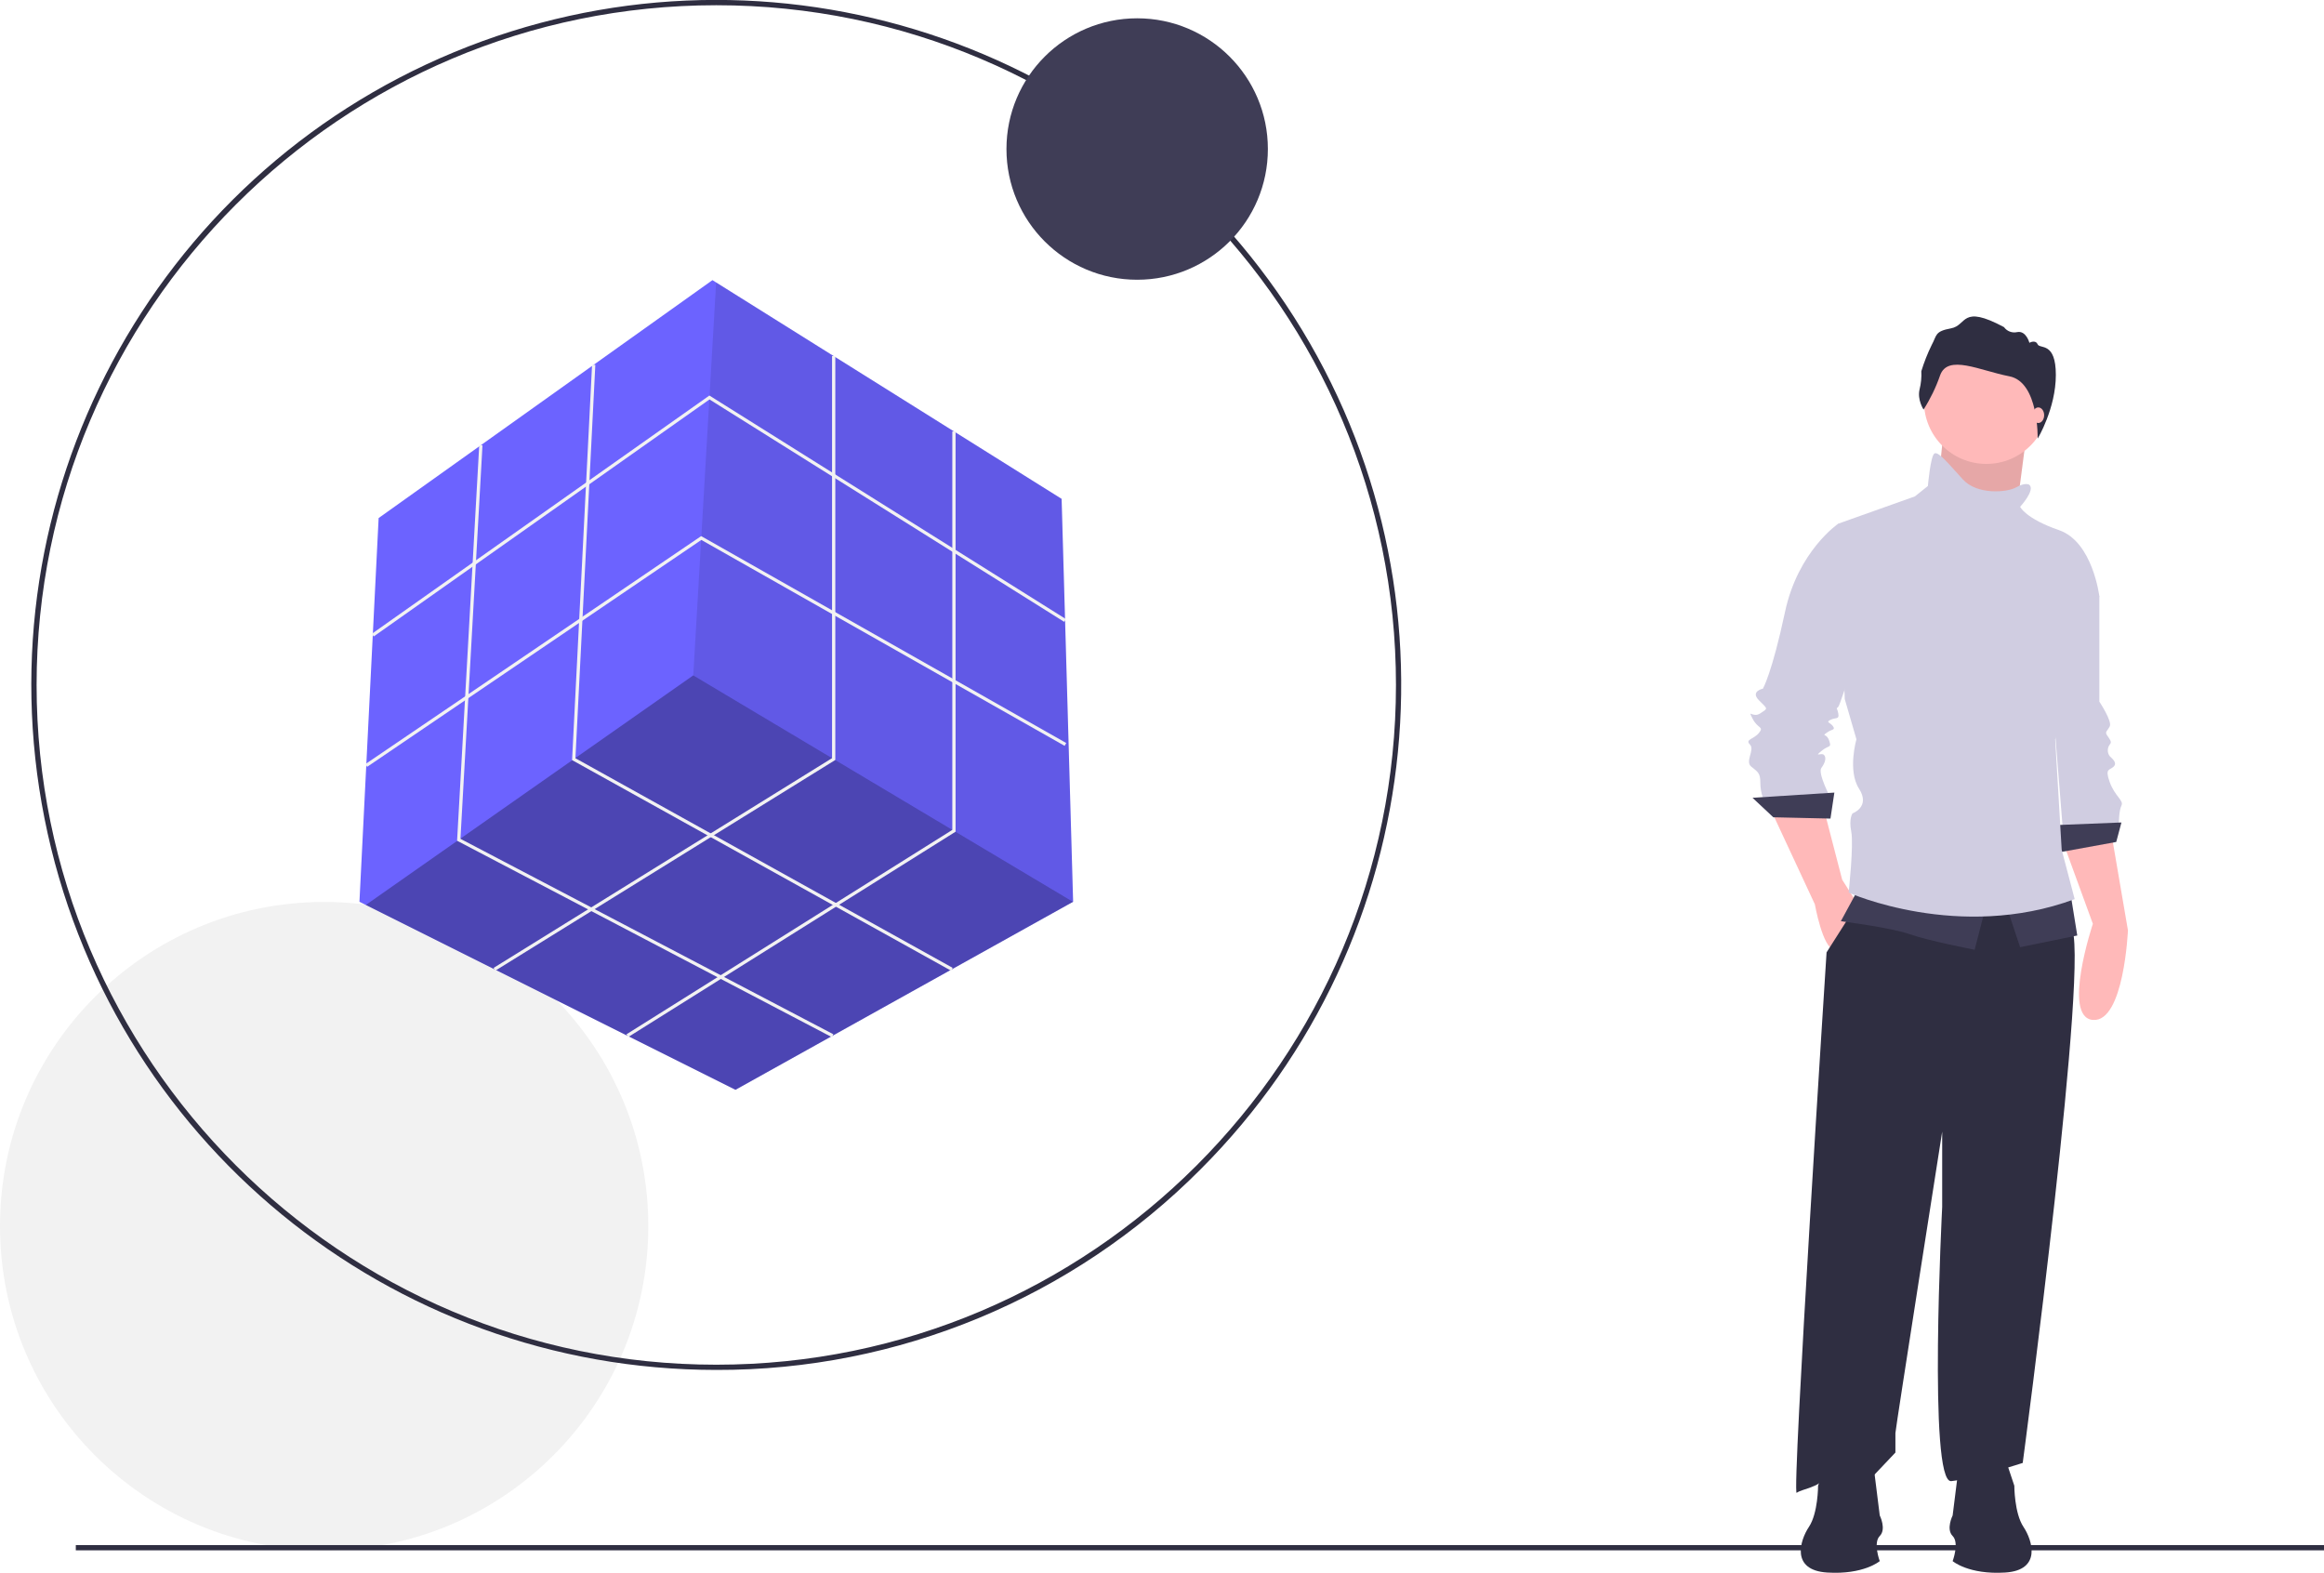
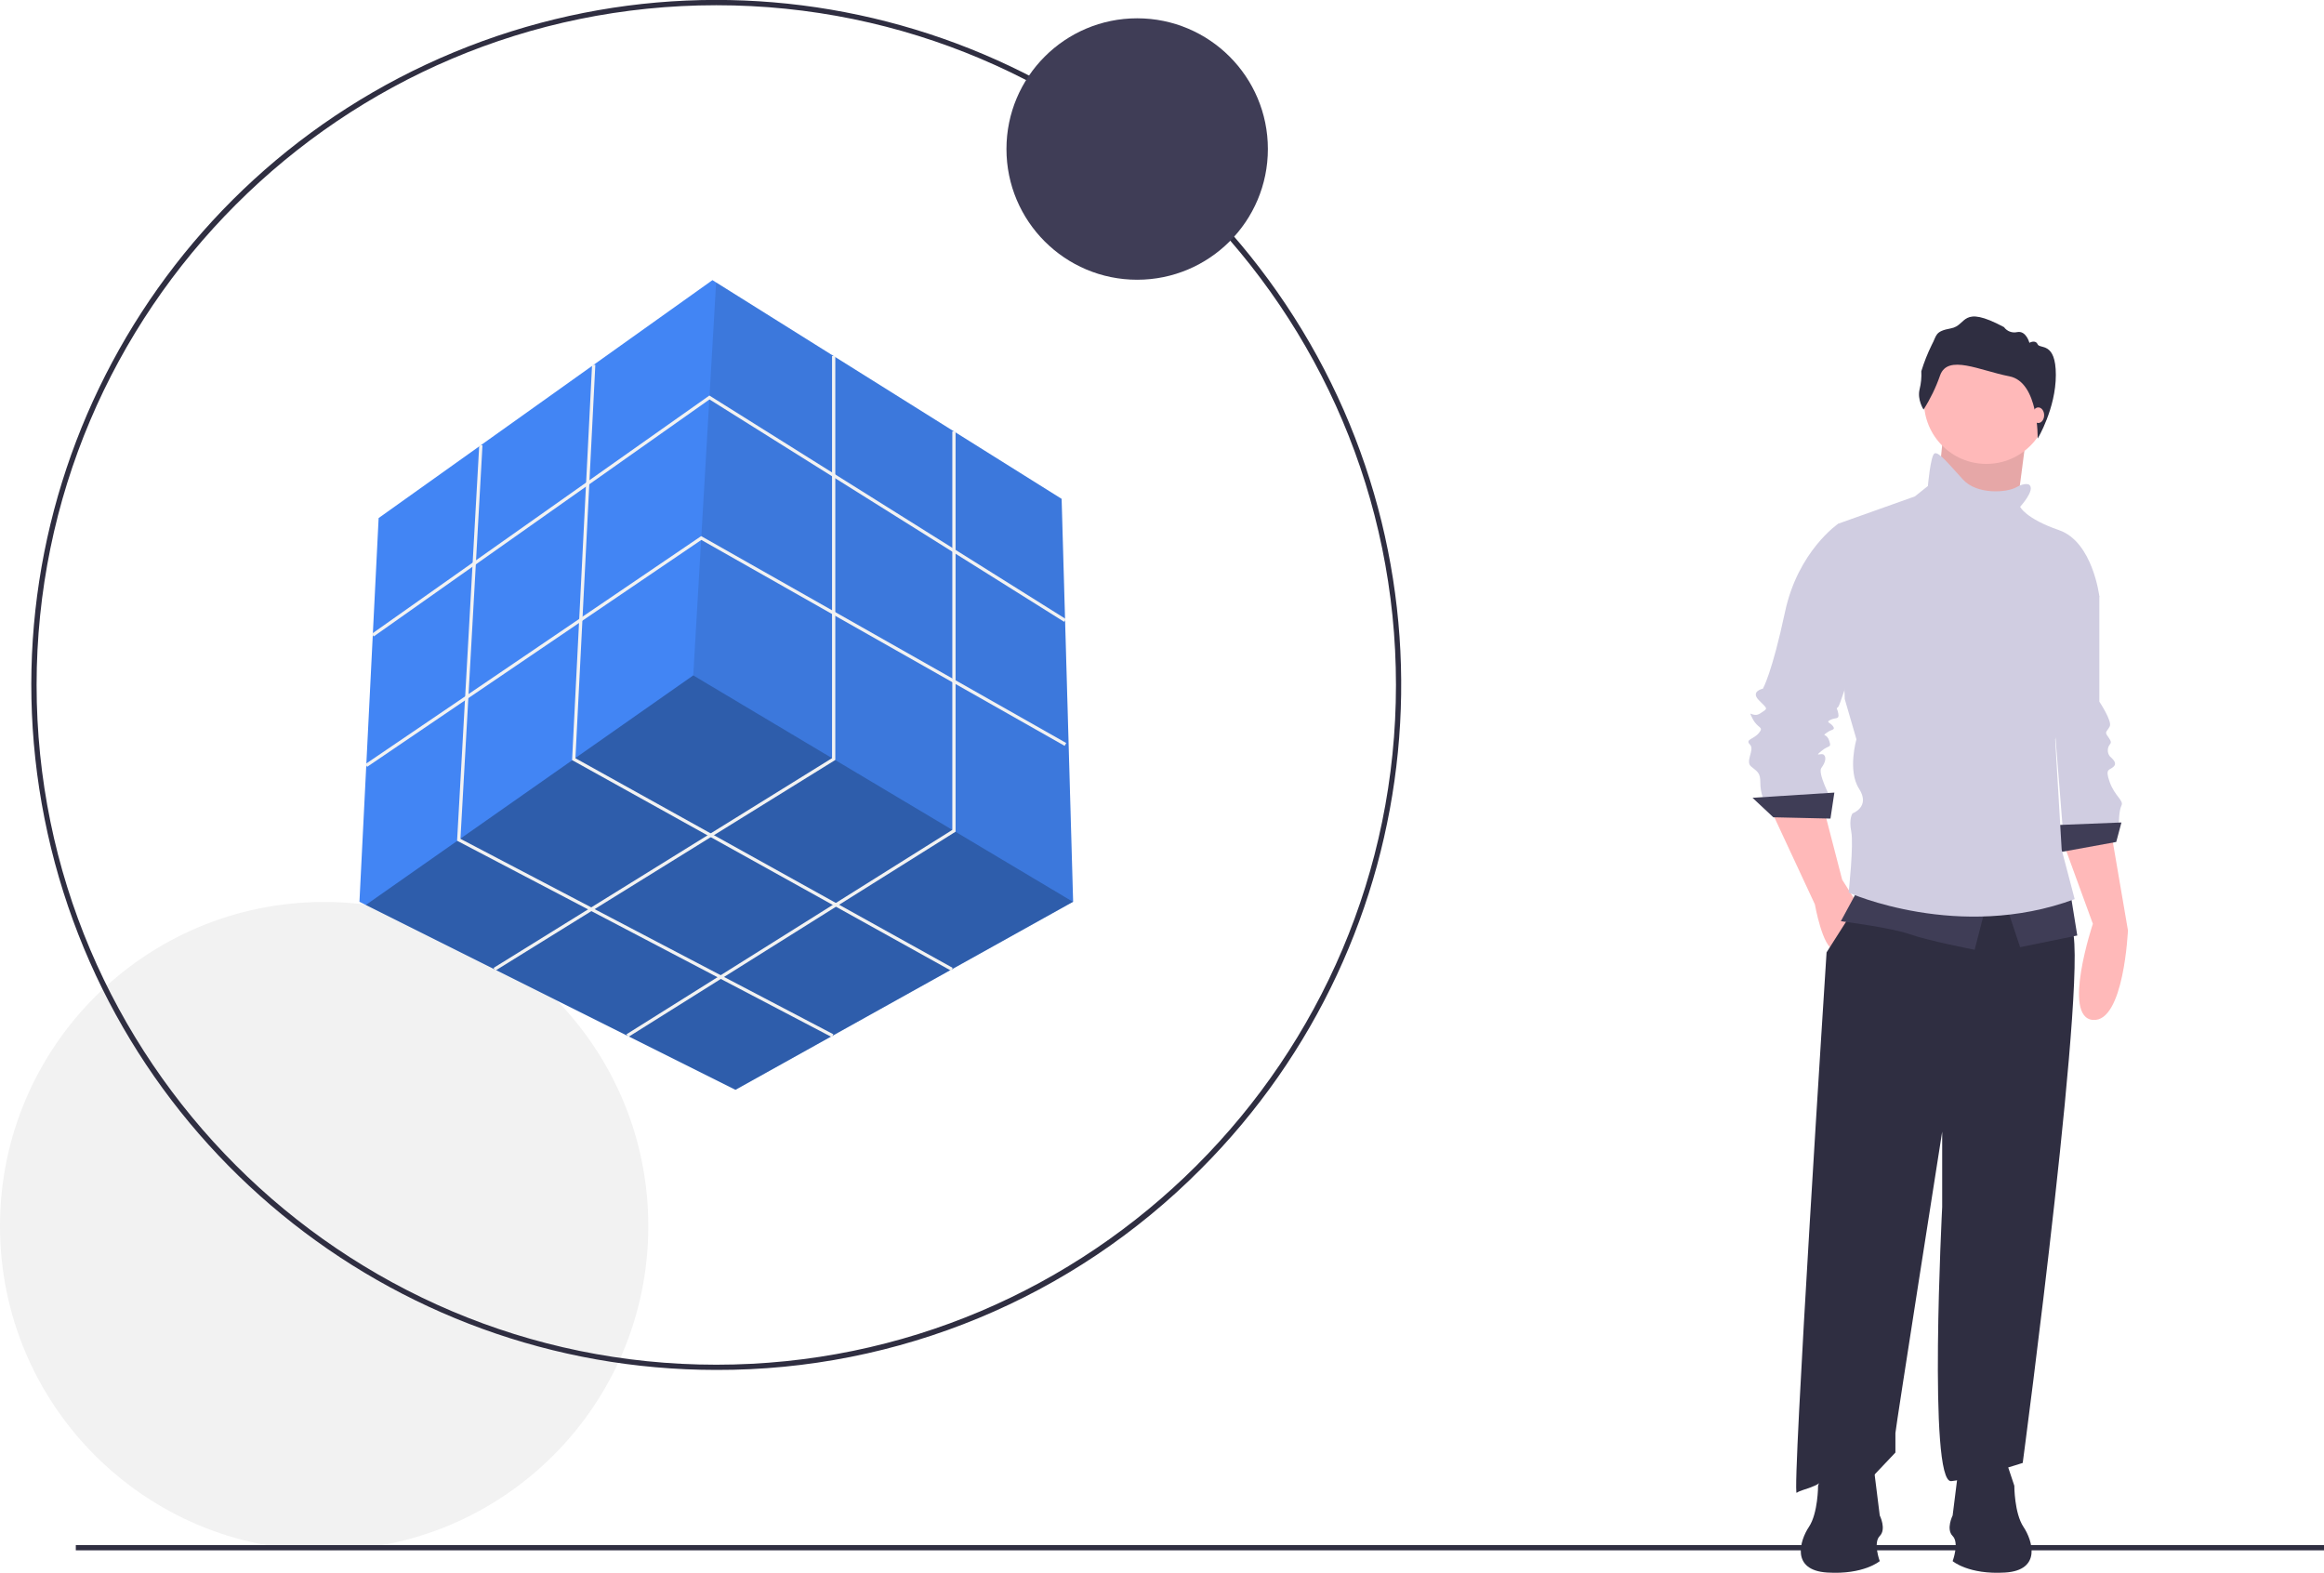
<svg xmlns="http://www.w3.org/2000/svg" id="e1d6a9e2-5d0a-4358-9625-bb79dd06fec3" data-name="Layer 1" width="996" height="674.005" viewBox="0 0 996 674.005">
  <circle cx="138.925" cy="525.449" r="138.925" fill="#f2f2f2" />
  <path d="M408.979,700.067a293.535,293.535,0,1,1,207.56-85.974A291.613,291.613,0,0,1,408.979,700.067Zm0-584.828c-160.62,0-291.294,130.673-291.294,291.294s130.674,291.294,291.294,291.294S700.272,567.152,700.272,406.532,569.598,115.238,408.979,115.238Z" transform="translate(-102 -112.9977)" fill="#2f2e41" />
-   <polygon points="459.908 386.443 459.875 386.46 315.201 467.019 156.779 387.808 154.049 386.443 162.271 222.003 305.334 120.05 306.913 121.037 454.975 213.781 459.908 386.443" fill="#6c63ff" />
+   <polygon points="459.908 386.443 459.875 386.46 315.201 467.019 156.779 387.808 154.049 386.443 162.271 222.003 305.334 120.05 306.913 121.037 454.975 213.781 459.908 386.443" fill="#4285f4" />
  <polygon points="459.875 386.46 315.201 467.019 156.779 387.808 297.112 289.424 459.875 386.46" opacity="0.3" />
  <polygon points="459.908 386.443 297.112 289.424 306.913 121.037 454.975 213.781 459.908 386.443" opacity="0.1" />
  <polygon points="160.165 272.745 159.361 271.607 304.021 169.5 456.834 265.309 456.094 266.49 304.066 171.173 160.165 272.745" fill="#f2f2f2" />
  <polygon points="157.361 328.61 156.579 327.458 300.505 229.743 300.882 229.957 456.963 318.417 456.275 319.629 300.571 231.382 157.361 328.61" fill="#f2f2f2" />
  <polygon points="212.276 415.965 211.542 414.781 356.595 324.9 356.595 152.594 357.988 152.594 357.988 325.676 212.276 415.965" fill="#f2f2f2" />
  <polygon points="269.209 444.428 268.469 443.248 408.138 355.645 408.138 184.879 409.531 184.879 409.531 356.416 269.209 444.428" fill="#f2f2f2" />
  <polygon points="407.612 415.982 245.176 325.73 245.199 325.296 253.75 156.281 255.141 156.352 246.612 324.933 408.289 414.764 407.612 415.982" fill="#f2f2f2" />
  <polygon points="356.507 444.455 195.895 360.288 195.92 359.841 205.388 190.742 206.779 190.82 197.337 359.471 357.154 443.221 356.507 444.455" fill="#f2f2f2" />
  <circle cx="487.357" cy="63.861" r="56.018" fill="#3f3d56" />
  <rect x="32.49" y="662.133" width="963.51" height="2.241" fill="#2f2e41" />
  <path d="M986.137,473.812l12.805,35.073s-13.361,40.084,0,41.197S1013.973,511.669,1013.973,511.669l-7.237-42.311Z" transform="translate(-102 -112.9977)" fill="#ffb9b9" />
  <path d="M992.261,359.128l9.464,9.464v45.094s5.567,8.351,4.454,10.578-2.227,2.227-1.113,3.897,2.227,2.784,1.113,3.897a4.175,4.175,0,0,0,0,5.01c1.113,1.113,3.34,2.784,1.67,4.454s-3.897.557-1.67,6.681,6.124,7.794,5.01,10.021-1.113,7.794-1.113,7.794l-23.939,3.34-5.01-62.909Z" transform="translate(-102 -112.9977)" fill="#d0cde1" />
  <polygon points="909.189 352.464 881.353 353.577 882.467 365.268 906.963 360.814 909.189 352.464" fill="#3f3d56" />
  <polygon points="832.641 187.953 829.3 221.357 863.26 226.367 865.765 207.16 868.271 187.953 832.641 187.953" fill="#ffb9b9" />
  <polygon points="832.641 187.953 829.3 221.357 863.26 226.367 865.765 207.16 868.271 187.953 832.641 187.953" opacity="0.1" />
  <path d="M860.875,459.894l18.928,40.64s3.34,18.928,8.351,19.485,10.021-19.485,10.021-19.485L891.495,489.957l-7.794-30.063Z" transform="translate(-102 -112.9977)" fill="#ffb9b9" />
  <path d="M900.402,496.638l-15.588,24.496S869.783,754.398,872.01,752.728s9.464-2.227,12.248-6.681,20.042,0,20.042,0l10.021-10.578V727.119c0-1.67,20.042-129.159,20.042-129.159V630.25s-6.124,118.581,3.897,117.468,30.619-7.794,30.619-7.794,29.506-221.574,20.599-229.925-12.805-27.279-12.805-27.279Z" transform="translate(-102 -112.9977)" fill="#2f2e41" />
  <circle cx="851.291" cy="172.087" r="26.722" fill="#ffb9b9" />
  <path d="M893.722,339.643l-3.897-2.227s-17.258,11.691-22.825,37.857-9.464,32.846-9.464,32.846-5.567,1.113-1.67,5.01,3.897,3.34.557,5.567-5.567-2.227-3.34,2.227,5.01,3.34,2.784,6.124-6.124,2.784-3.897,5.01-2.227,7.237.557,9.464,3.897,2.784,3.897,6.681a19.714,19.714,0,0,0,1.113,6.681h28.949s-5.567-10.578-3.897-12.805,2.227-4.454,1.113-5.567-4.454,1.113-1.113-1.67,4.454-1.113,3.34-4.454-3.34-1.67-1.113-3.34,3.897-1.113,2.784-2.784-3.34-1.67-1.113-2.784,3.897,0,3.34-2.784-1.113-1.67,0-2.784,12.805-38.97,12.805-40.084S893.722,339.643,893.722,339.643Z" transform="translate(-102 -112.9977)" fill="#d0cde1" />
  <polygon points="786.155 339.659 751.081 341.886 759.989 350.237 784.485 350.794 786.155 339.659" fill="#3f3d56" />
  <path d="M898.176,494.411,890.938,507.772s21.712,2.784,29.506,5.567,27.836,6.681,27.836,6.681l5.01-19.485Z" transform="translate(-102 -112.9977)" fill="#3f3d56" />
  <polygon points="859.641 387.537 865.765 405.909 890.261 400.898 887.477 383.64 859.641 387.537" fill="#3f3d56" />
  <path d="M971.662,320.715s-1.67-1.113-5.567,1.113-16.702,3.34-22.825-3.34S932.692,306.24,931.022,307.353s-2.784,13.918-2.784,13.918l-5.567,4.454L889.825,337.416l2.784,75.157,5.01,17.258s-3.897,13.361,1.113,21.155-2.784,10.578-2.784,10.578-1.67,2.227-.557,7.794-1.113,26.166-1.113,26.166,47.321,21.155,96.869,2.784l-5.567-21.155-2.784-47.321s2.784-7.794,2.227-11.134,16.702-50.105,16.702-50.105-2.784-23.382-17.258-28.393-16.702-10.021-16.702-10.021S974.446,322.942,971.662,320.715Z" transform="translate(-102 -112.9977)" fill="#d0cde1" />
  <path d="M926.383,288.508s-2.775-4.162-1.708-8.645a26.202,26.202,0,0,0,.747-7.791A77.116,77.116,0,0,1,929.905,260.758c2.241-4.056,1.174-5.763,8.218-7.044s4.162-10.46,22.734-.534a5.446,5.446,0,0,0,5.657,2.135c3.842-.747,5.23,4.589,5.23,4.589s2.562-1.494,3.522.64,7.81-1.281,7.81,13.127-7.794,27.279-7.794,27.279.571-24.237-12.13-26.692-26.362-9.606-29.671-.427A69.972,69.972,0,0,1,926.383,288.508Z" transform="translate(-102 -112.9977)" fill="#2f2e41" />
  <ellipse cx="873.559" cy="177.933" rx="2.505" ry="3.34" fill="#ffb9b9" />
  <path d="M961.363,737.951l3.915,11.746s0,11.746,3.915,17.619,7.831,18.598-7.831,19.577-22.513-4.894-22.513-4.894,2.936-7.831,0-10.767,0-8.809,0-8.809l2.936-23.492Z" transform="translate(-102 -112.9977)" fill="#2f2e41" />
  <path d="M885.093,737.951,881.178,749.697s0,11.746-3.915,17.619-7.831,18.598,7.831,19.577,22.513-4.894,22.513-4.894-2.936-7.831,0-10.767,0-8.809,0-8.809l-2.936-23.492Z" transform="translate(-102 -112.9977)" fill="#2f2e41" />
</svg>
